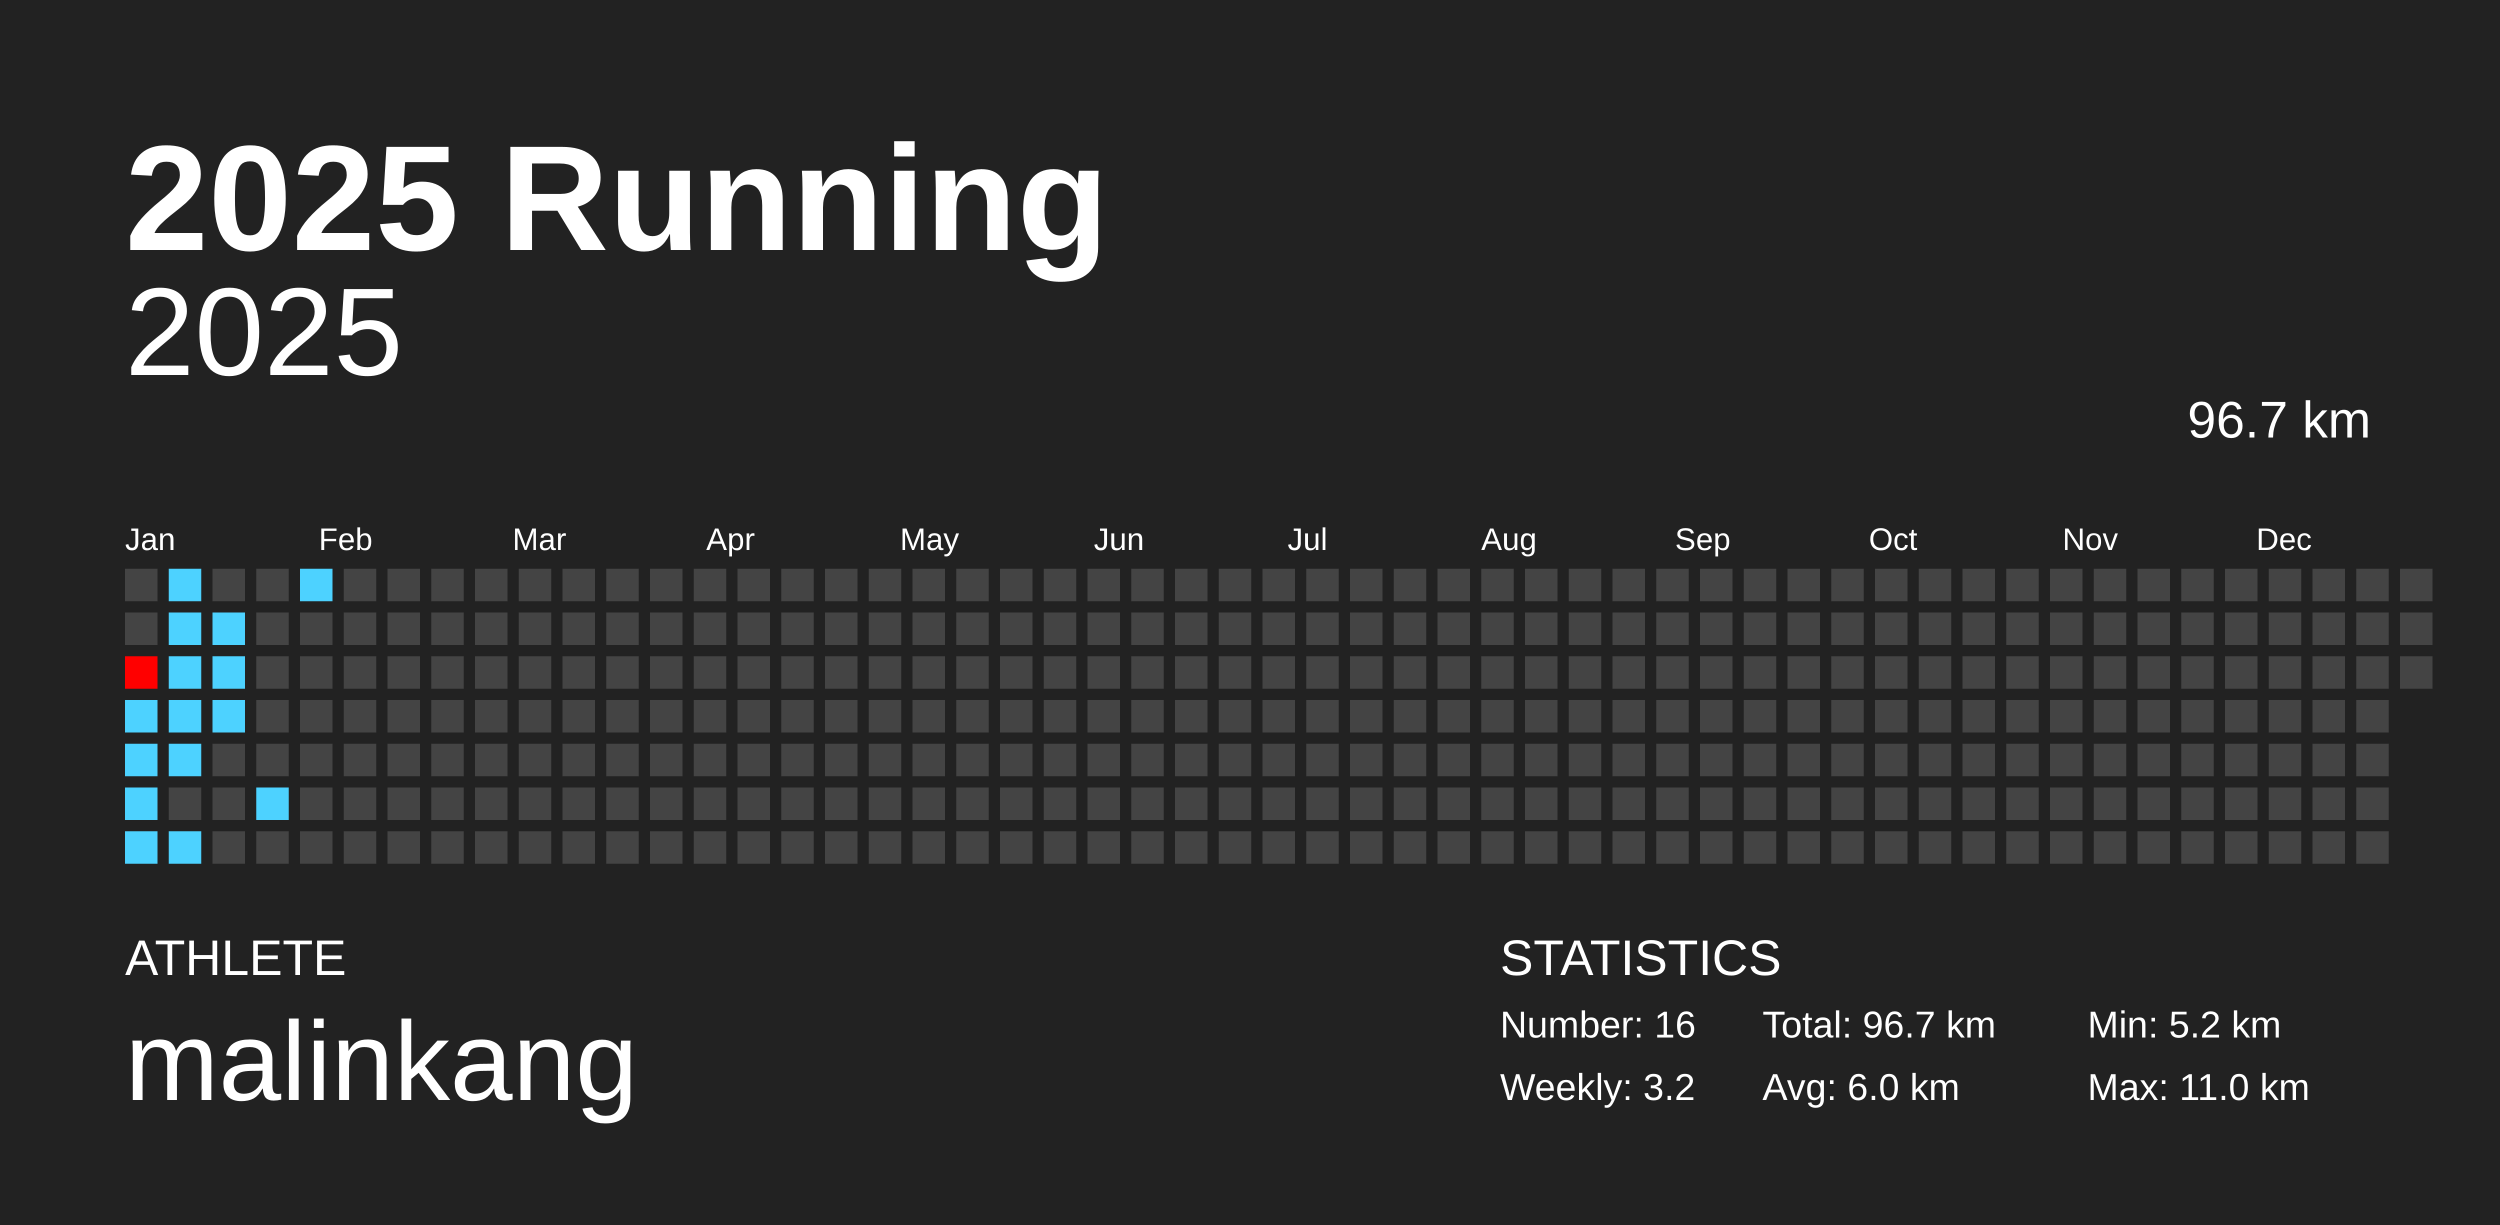
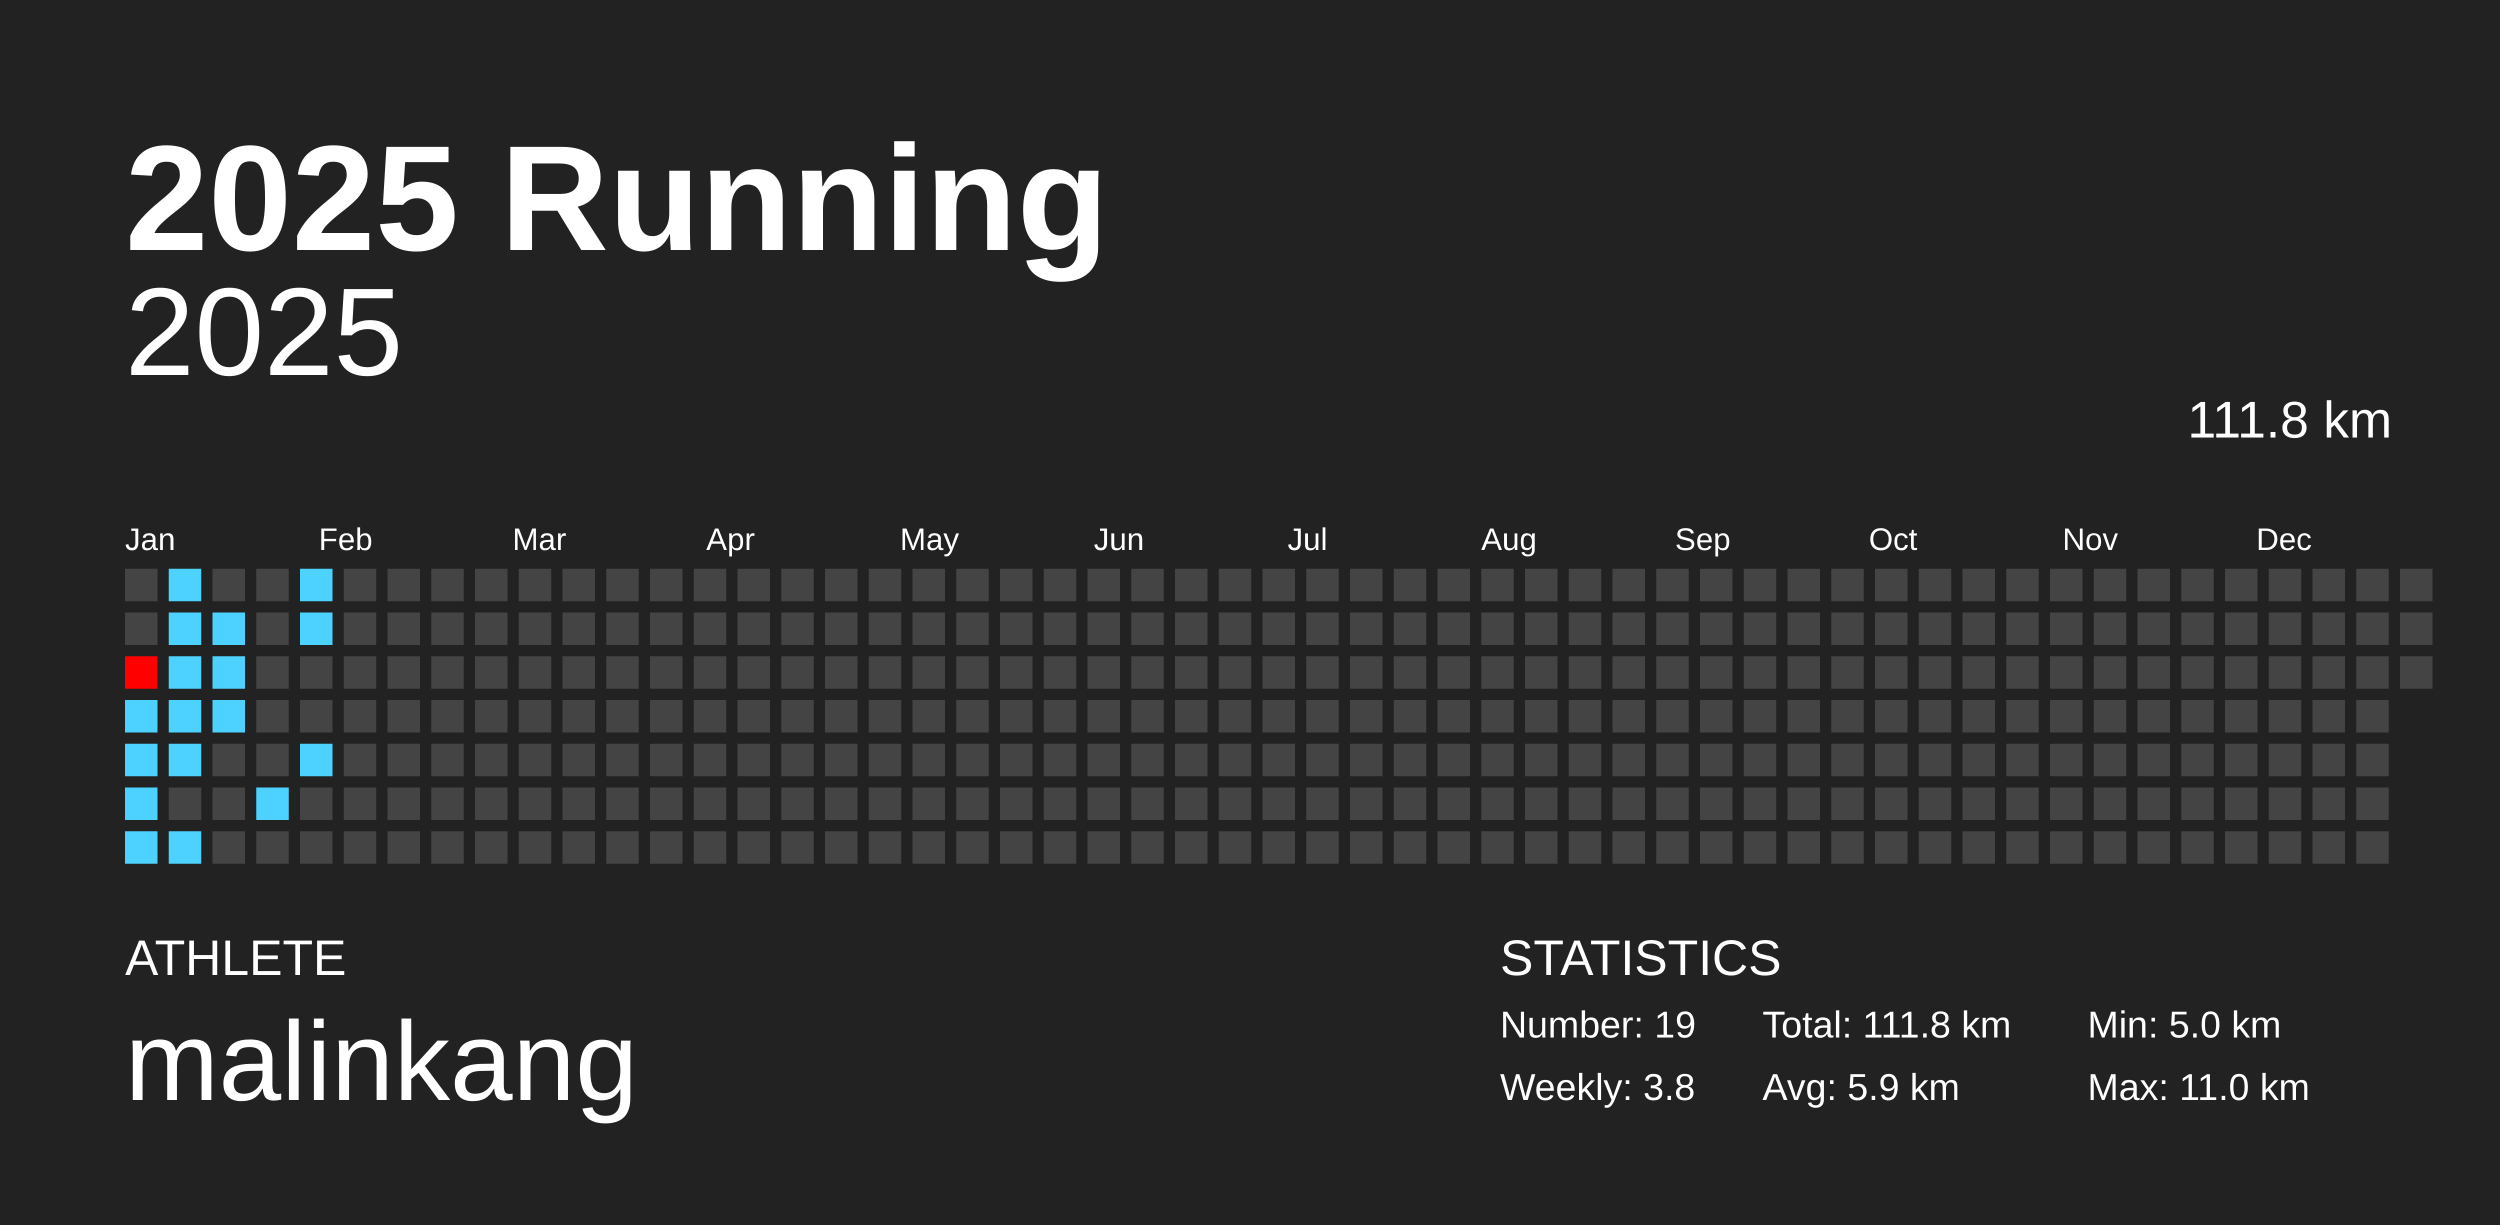
<svg xmlns="http://www.w3.org/2000/svg" baseProfile="full" height="98mm" version="1.1" viewBox="0,0,200,98" width="200mm">
  <defs />
  <rect fill="#222222" height="98" width="200" x="0" y="0" />
  <text fill="#FFFFFF" style="font-size:12px; font-family:Arial; font-weight:bold;" x="10" y="20">2025 Running</text>
  <text fill="#FFFFFF" style="font-size:4px; font-family:Arial" x="10" y="78">ATHLETE</text>
  <text fill="#FFFFFF" style="font-size:9px; font-family:Arial" x="10" y="88">malinkang</text>
  <text fill="#FFFFFF" style="font-size:4px; font-family:Arial" x="120" y="78">STATISTICS</text>
-   <text fill="#FFFFFF" style="font-size:3px; font-family:Arial" x="120" y="83">Number: 16</text>
-   <text fill="#FFFFFF" style="font-size:3px; font-family:Arial" x="120" y="88">Weekly: 3.2</text>
-   <text fill="#FFFFFF" style="font-size:3px; font-family:Arial" x="141" y="83">Total: 96.7 km</text>
-   <text fill="#FFFFFF" style="font-size:3px; font-family:Arial" x="141" y="88">Avg: 6.0 km</text>
-   <text fill="#FFFFFF" style="font-size:3px; font-family:Arial" x="167" y="83">Min: 5.2 km</text>
+   <text fill="#FFFFFF" style="font-size:3px; font-family:Arial" x="120" y="83">Number: 19</text>
+   <text fill="#FFFFFF" style="font-size:3px; font-family:Arial" x="120" y="88">Weekly: 3.8</text>
+   <text fill="#FFFFFF" style="font-size:3px; font-family:Arial" x="141" y="83">Total: 111.8 km</text>
+   <text fill="#FFFFFF" style="font-size:3px; font-family:Arial" x="141" y="88">Avg: 5.9 km</text>
+   <text fill="#FFFFFF" style="font-size:3px; font-family:Arial" x="167" y="83">Min: 5.0 km</text>
  <text fill="#FFFFFF" style="font-size:3px; font-family:Arial" x="167" y="88">Max: 11.0 km</text>
  <text alignment-baseline="hanging" fill="#FFFFFF" style="font-size:10.0px; font-family:Arial;" x="10" y="30">2025</text>
-   <text alignment-baseline="hanging" fill="#FFFFFF" style="font-size:4.125px; font-family:Arial;" x="175" y="35">96.7 km</text>
+   <text alignment-baseline="hanging" fill="#FFFFFF" style="font-size:4.125px; font-family:Arial;" x="175" y="35">111.8 km</text>
  <text fill="#FFFFFF" style="font-size:2.5px; font-family:Arial" x="10.0" y="44">Jan</text>
  <text fill="#FFFFFF" style="font-size:2.5px; font-family:Arial" x="25.5" y="44">Feb</text>
  <text fill="#FFFFFF" style="font-size:2.5px; font-family:Arial" x="41.0" y="44">Mar</text>
  <text fill="#FFFFFF" style="font-size:2.5px; font-family:Arial" x="56.5" y="44">Apr</text>
  <text fill="#FFFFFF" style="font-size:2.5px; font-family:Arial" x="72.0" y="44">May</text>
  <text fill="#FFFFFF" style="font-size:2.5px; font-family:Arial" x="87.5" y="44">Jun</text>
  <text fill="#FFFFFF" style="font-size:2.5px; font-family:Arial" x="103.0" y="44">Jul</text>
  <text fill="#FFFFFF" style="font-size:2.5px; font-family:Arial" x="118.5" y="44">Aug</text>
  <text fill="#FFFFFF" style="font-size:2.5px; font-family:Arial" x="134.0" y="44">Sep</text>
  <text fill="#FFFFFF" style="font-size:2.5px; font-family:Arial" x="149.5" y="44">Oct</text>
  <text fill="#FFFFFF" style="font-size:2.5px; font-family:Arial" x="165.0" y="44">Nov</text>
  <text fill="#FFFFFF" style="font-size:2.5px; font-family:Arial" x="180.5" y="44">Dec</text>
  <rect fill="#444444" height="2.6" width="2.6" x="10.0" y="45.5" />
  <rect fill="#444444" height="2.6" width="2.6" x="10.0" y="49.0" />
  <rect fill="#ff0000" height="2.6" width="2.6" x="10.0" y="52.5" />
  <rect fill="#4dd2ff" height="2.6" width="2.6" x="10.0" y="56.0" />
  <rect fill="#4dd2ff" height="2.6" width="2.6" x="10.0" y="59.5" />
  <rect fill="#4dd2ff" height="2.6" width="2.6" x="10.0" y="63.0" />
  <rect fill="#4dd2ff" height="2.6" width="2.6" x="10.0" y="66.5" />
  <rect fill="#4dd2ff" height="2.6" width="2.6" x="13.5" y="45.5" />
  <rect fill="#4dd2ff" height="2.6" width="2.6" x="13.5" y="49.0" />
  <rect fill="#4dd2ff" height="2.6" width="2.6" x="13.5" y="52.5" />
  <rect fill="#4dd2ff" height="2.6" width="2.6" x="13.5" y="56.0" />
  <rect fill="#4dd2ff" height="2.6" width="2.6" x="13.5" y="59.5" />
  <rect fill="#444444" height="2.6" width="2.6" x="13.5" y="63.0" />
  <rect fill="#4dd2ff" height="2.6" width="2.6" x="13.5" y="66.5" />
  <rect fill="#444444" height="2.6" width="2.6" x="17.0" y="45.5" />
  <rect fill="#4dd2ff" height="2.6" width="2.6" x="17.0" y="49.0" />
  <rect fill="#4dd2ff" height="2.6" width="2.6" x="17.0" y="52.5" />
  <rect fill="#4dd2ff" height="2.6" width="2.6" x="17.0" y="56.0" />
  <rect fill="#444444" height="2.6" width="2.6" x="17.0" y="59.5" />
  <rect fill="#444444" height="2.6" width="2.6" x="17.0" y="63.0" />
  <rect fill="#444444" height="2.6" width="2.6" x="17.0" y="66.5" />
  <rect fill="#444444" height="2.6" width="2.6" x="20.5" y="45.5" />
  <rect fill="#444444" height="2.6" width="2.6" x="20.5" y="49.0" />
  <rect fill="#444444" height="2.6" width="2.6" x="20.5" y="52.5" />
  <rect fill="#444444" height="2.6" width="2.6" x="20.5" y="56.0" />
  <rect fill="#444444" height="2.6" width="2.6" x="20.5" y="59.5" />
  <rect fill="#4dd2ff" height="2.6" width="2.6" x="20.5" y="63.0" />
  <rect fill="#444444" height="2.6" width="2.6" x="20.5" y="66.5" />
  <rect fill="#4dd2ff" height="2.6" width="2.6" x="24.0" y="45.5" />
-   <rect fill="#444444" height="2.6" width="2.6" x="24.0" y="49.0" />
+   <rect fill="#4dd2ff" height="2.6" width="2.6" x="24.0" y="49.0" />
  <rect fill="#444444" height="2.6" width="2.6" x="24.0" y="52.5" />
  <rect fill="#444444" height="2.6" width="2.6" x="24.0" y="56.0" />
-   <rect fill="#444444" height="2.6" width="2.6" x="24.0" y="59.5" />
+   <rect fill="#4dd2ff" height="2.6" width="2.6" x="24.0" y="59.5" />
  <rect fill="#444444" height="2.6" width="2.6" x="24.0" y="63.0" />
  <rect fill="#444444" height="2.6" width="2.6" x="24.0" y="66.5" />
  <rect fill="#444444" height="2.6" width="2.6" x="27.5" y="45.5" />
  <rect fill="#444444" height="2.6" width="2.6" x="27.5" y="49.0" />
  <rect fill="#444444" height="2.6" width="2.6" x="27.5" y="52.5" />
  <rect fill="#444444" height="2.6" width="2.6" x="27.5" y="56.0" />
  <rect fill="#444444" height="2.6" width="2.6" x="27.5" y="59.5" />
  <rect fill="#444444" height="2.6" width="2.6" x="27.5" y="63.0" />
  <rect fill="#444444" height="2.6" width="2.6" x="27.5" y="66.5" />
  <rect fill="#444444" height="2.6" width="2.6" x="31.0" y="45.5" />
  <rect fill="#444444" height="2.6" width="2.6" x="31.0" y="49.0" />
  <rect fill="#444444" height="2.6" width="2.6" x="31.0" y="52.5" />
  <rect fill="#444444" height="2.6" width="2.6" x="31.0" y="56.0" />
  <rect fill="#444444" height="2.6" width="2.6" x="31.0" y="59.5" />
  <rect fill="#444444" height="2.6" width="2.6" x="31.0" y="63.0" />
  <rect fill="#444444" height="2.6" width="2.6" x="31.0" y="66.5" />
  <rect fill="#444444" height="2.6" width="2.6" x="34.5" y="45.5" />
  <rect fill="#444444" height="2.6" width="2.6" x="34.5" y="49.0" />
  <rect fill="#444444" height="2.6" width="2.6" x="34.5" y="52.5" />
  <rect fill="#444444" height="2.6" width="2.6" x="34.5" y="56.0" />
  <rect fill="#444444" height="2.6" width="2.6" x="34.5" y="59.5" />
  <rect fill="#444444" height="2.6" width="2.6" x="34.5" y="63.0" />
  <rect fill="#444444" height="2.6" width="2.6" x="34.5" y="66.5" />
  <rect fill="#444444" height="2.6" width="2.6" x="38.0" y="45.5" />
  <rect fill="#444444" height="2.6" width="2.6" x="38.0" y="49.0" />
  <rect fill="#444444" height="2.6" width="2.6" x="38.0" y="52.5" />
  <rect fill="#444444" height="2.6" width="2.6" x="38.0" y="56.0" />
  <rect fill="#444444" height="2.6" width="2.6" x="38.0" y="59.5" />
  <rect fill="#444444" height="2.6" width="2.6" x="38.0" y="63.0" />
  <rect fill="#444444" height="2.6" width="2.6" x="38.0" y="66.5" />
  <rect fill="#444444" height="2.6" width="2.6" x="41.5" y="45.5" />
  <rect fill="#444444" height="2.6" width="2.6" x="41.5" y="49.0" />
  <rect fill="#444444" height="2.6" width="2.6" x="41.5" y="52.5" />
  <rect fill="#444444" height="2.6" width="2.6" x="41.5" y="56.0" />
  <rect fill="#444444" height="2.6" width="2.6" x="41.5" y="59.5" />
  <rect fill="#444444" height="2.6" width="2.6" x="41.5" y="63.0" />
  <rect fill="#444444" height="2.6" width="2.6" x="41.5" y="66.5" />
  <rect fill="#444444" height="2.6" width="2.6" x="45.0" y="45.5" />
  <rect fill="#444444" height="2.6" width="2.6" x="45.0" y="49.0" />
  <rect fill="#444444" height="2.6" width="2.6" x="45.0" y="52.5" />
  <rect fill="#444444" height="2.6" width="2.6" x="45.0" y="56.0" />
  <rect fill="#444444" height="2.6" width="2.6" x="45.0" y="59.5" />
  <rect fill="#444444" height="2.6" width="2.6" x="45.0" y="63.0" />
  <rect fill="#444444" height="2.6" width="2.6" x="45.0" y="66.5" />
  <rect fill="#444444" height="2.6" width="2.6" x="48.5" y="45.5" />
  <rect fill="#444444" height="2.6" width="2.6" x="48.5" y="49.0" />
  <rect fill="#444444" height="2.6" width="2.6" x="48.5" y="52.5" />
  <rect fill="#444444" height="2.6" width="2.6" x="48.5" y="56.0" />
  <rect fill="#444444" height="2.6" width="2.6" x="48.5" y="59.5" />
  <rect fill="#444444" height="2.6" width="2.6" x="48.5" y="63.0" />
  <rect fill="#444444" height="2.6" width="2.6" x="48.5" y="66.5" />
  <rect fill="#444444" height="2.6" width="2.6" x="52.0" y="45.5" />
  <rect fill="#444444" height="2.6" width="2.6" x="52.0" y="49.0" />
  <rect fill="#444444" height="2.6" width="2.6" x="52.0" y="52.5" />
  <rect fill="#444444" height="2.6" width="2.6" x="52.0" y="56.0" />
  <rect fill="#444444" height="2.6" width="2.6" x="52.0" y="59.5" />
  <rect fill="#444444" height="2.6" width="2.6" x="52.0" y="63.0" />
  <rect fill="#444444" height="2.6" width="2.6" x="52.0" y="66.5" />
  <rect fill="#444444" height="2.6" width="2.6" x="55.5" y="45.5" />
  <rect fill="#444444" height="2.6" width="2.6" x="55.5" y="49.0" />
  <rect fill="#444444" height="2.6" width="2.6" x="55.5" y="52.5" />
  <rect fill="#444444" height="2.6" width="2.6" x="55.5" y="56.0" />
  <rect fill="#444444" height="2.6" width="2.6" x="55.5" y="59.5" />
  <rect fill="#444444" height="2.6" width="2.6" x="55.5" y="63.0" />
  <rect fill="#444444" height="2.6" width="2.6" x="55.5" y="66.5" />
  <rect fill="#444444" height="2.6" width="2.6" x="59.0" y="45.5" />
  <rect fill="#444444" height="2.6" width="2.6" x="59.0" y="49.0" />
  <rect fill="#444444" height="2.6" width="2.6" x="59.0" y="52.5" />
  <rect fill="#444444" height="2.6" width="2.6" x="59.0" y="56.0" />
  <rect fill="#444444" height="2.6" width="2.6" x="59.0" y="59.5" />
  <rect fill="#444444" height="2.6" width="2.6" x="59.0" y="63.0" />
  <rect fill="#444444" height="2.6" width="2.6" x="59.0" y="66.5" />
  <rect fill="#444444" height="2.6" width="2.6" x="62.5" y="45.5" />
  <rect fill="#444444" height="2.6" width="2.6" x="62.5" y="49.0" />
  <rect fill="#444444" height="2.6" width="2.6" x="62.5" y="52.5" />
  <rect fill="#444444" height="2.6" width="2.6" x="62.5" y="56.0" />
  <rect fill="#444444" height="2.6" width="2.6" x="62.5" y="59.5" />
  <rect fill="#444444" height="2.6" width="2.6" x="62.5" y="63.0" />
  <rect fill="#444444" height="2.6" width="2.6" x="62.5" y="66.5" />
  <rect fill="#444444" height="2.6" width="2.6" x="66.0" y="45.5" />
  <rect fill="#444444" height="2.6" width="2.6" x="66.0" y="49.0" />
  <rect fill="#444444" height="2.6" width="2.6" x="66.0" y="52.5" />
  <rect fill="#444444" height="2.6" width="2.6" x="66.0" y="56.0" />
  <rect fill="#444444" height="2.6" width="2.6" x="66.0" y="59.5" />
  <rect fill="#444444" height="2.6" width="2.6" x="66.0" y="63.0" />
  <rect fill="#444444" height="2.6" width="2.6" x="66.0" y="66.5" />
  <rect fill="#444444" height="2.6" width="2.6" x="69.5" y="45.5" />
  <rect fill="#444444" height="2.6" width="2.6" x="69.5" y="49.0" />
  <rect fill="#444444" height="2.6" width="2.6" x="69.5" y="52.5" />
  <rect fill="#444444" height="2.6" width="2.6" x="69.5" y="56.0" />
  <rect fill="#444444" height="2.6" width="2.6" x="69.5" y="59.5" />
  <rect fill="#444444" height="2.6" width="2.6" x="69.5" y="63.0" />
  <rect fill="#444444" height="2.6" width="2.6" x="69.5" y="66.5" />
  <rect fill="#444444" height="2.6" width="2.6" x="73.0" y="45.5" />
  <rect fill="#444444" height="2.6" width="2.6" x="73.0" y="49.0" />
  <rect fill="#444444" height="2.6" width="2.6" x="73.0" y="52.5" />
  <rect fill="#444444" height="2.6" width="2.6" x="73.0" y="56.0" />
  <rect fill="#444444" height="2.6" width="2.6" x="73.0" y="59.5" />
  <rect fill="#444444" height="2.6" width="2.6" x="73.0" y="63.0" />
  <rect fill="#444444" height="2.6" width="2.6" x="73.0" y="66.5" />
  <rect fill="#444444" height="2.6" width="2.6" x="76.5" y="45.5" />
  <rect fill="#444444" height="2.6" width="2.6" x="76.5" y="49.0" />
  <rect fill="#444444" height="2.6" width="2.6" x="76.5" y="52.5" />
  <rect fill="#444444" height="2.6" width="2.6" x="76.5" y="56.0" />
  <rect fill="#444444" height="2.6" width="2.6" x="76.5" y="59.5" />
  <rect fill="#444444" height="2.6" width="2.6" x="76.5" y="63.0" />
  <rect fill="#444444" height="2.6" width="2.6" x="76.5" y="66.5" />
  <rect fill="#444444" height="2.6" width="2.6" x="80.0" y="45.5" />
  <rect fill="#444444" height="2.6" width="2.6" x="80.0" y="49.0" />
  <rect fill="#444444" height="2.6" width="2.6" x="80.0" y="52.5" />
  <rect fill="#444444" height="2.6" width="2.6" x="80.0" y="56.0" />
  <rect fill="#444444" height="2.6" width="2.6" x="80.0" y="59.5" />
  <rect fill="#444444" height="2.6" width="2.6" x="80.0" y="63.0" />
  <rect fill="#444444" height="2.6" width="2.6" x="80.0" y="66.5" />
  <rect fill="#444444" height="2.6" width="2.6" x="83.5" y="45.5" />
  <rect fill="#444444" height="2.6" width="2.6" x="83.5" y="49.0" />
  <rect fill="#444444" height="2.6" width="2.6" x="83.5" y="52.5" />
  <rect fill="#444444" height="2.6" width="2.6" x="83.5" y="56.0" />
  <rect fill="#444444" height="2.6" width="2.6" x="83.5" y="59.5" />
  <rect fill="#444444" height="2.6" width="2.6" x="83.5" y="63.0" />
  <rect fill="#444444" height="2.6" width="2.6" x="83.5" y="66.5" />
  <rect fill="#444444" height="2.6" width="2.6" x="87.0" y="45.5" />
  <rect fill="#444444" height="2.6" width="2.6" x="87.0" y="49.0" />
  <rect fill="#444444" height="2.6" width="2.6" x="87.0" y="52.5" />
  <rect fill="#444444" height="2.6" width="2.6" x="87.0" y="56.0" />
  <rect fill="#444444" height="2.6" width="2.6" x="87.0" y="59.5" />
  <rect fill="#444444" height="2.6" width="2.6" x="87.0" y="63.0" />
  <rect fill="#444444" height="2.6" width="2.6" x="87.0" y="66.5" />
  <rect fill="#444444" height="2.6" width="2.6" x="90.5" y="45.5" />
  <rect fill="#444444" height="2.6" width="2.6" x="90.5" y="49.0" />
  <rect fill="#444444" height="2.6" width="2.6" x="90.5" y="52.5" />
  <rect fill="#444444" height="2.6" width="2.6" x="90.5" y="56.0" />
  <rect fill="#444444" height="2.6" width="2.6" x="90.5" y="59.5" />
  <rect fill="#444444" height="2.6" width="2.6" x="90.5" y="63.0" />
  <rect fill="#444444" height="2.6" width="2.6" x="90.5" y="66.5" />
  <rect fill="#444444" height="2.6" width="2.6" x="94.0" y="45.5" />
  <rect fill="#444444" height="2.6" width="2.6" x="94.0" y="49.0" />
  <rect fill="#444444" height="2.6" width="2.6" x="94.0" y="52.5" />
  <rect fill="#444444" height="2.6" width="2.6" x="94.0" y="56.0" />
  <rect fill="#444444" height="2.6" width="2.6" x="94.0" y="59.5" />
  <rect fill="#444444" height="2.6" width="2.6" x="94.0" y="63.0" />
  <rect fill="#444444" height="2.6" width="2.6" x="94.0" y="66.5" />
  <rect fill="#444444" height="2.6" width="2.6" x="97.5" y="45.5" />
  <rect fill="#444444" height="2.6" width="2.6" x="97.5" y="49.0" />
  <rect fill="#444444" height="2.6" width="2.6" x="97.5" y="52.5" />
  <rect fill="#444444" height="2.6" width="2.6" x="97.5" y="56.0" />
  <rect fill="#444444" height="2.6" width="2.6" x="97.5" y="59.5" />
  <rect fill="#444444" height="2.6" width="2.6" x="97.5" y="63.0" />
  <rect fill="#444444" height="2.6" width="2.6" x="97.5" y="66.5" />
  <rect fill="#444444" height="2.6" width="2.6" x="101.0" y="45.5" />
  <rect fill="#444444" height="2.6" width="2.6" x="101.0" y="49.0" />
  <rect fill="#444444" height="2.6" width="2.6" x="101.0" y="52.5" />
  <rect fill="#444444" height="2.6" width="2.6" x="101.0" y="56.0" />
  <rect fill="#444444" height="2.6" width="2.6" x="101.0" y="59.5" />
  <rect fill="#444444" height="2.6" width="2.6" x="101.0" y="63.0" />
  <rect fill="#444444" height="2.6" width="2.6" x="101.0" y="66.5" />
  <rect fill="#444444" height="2.6" width="2.6" x="104.5" y="45.5" />
  <rect fill="#444444" height="2.6" width="2.6" x="104.5" y="49.0" />
  <rect fill="#444444" height="2.6" width="2.6" x="104.5" y="52.5" />
  <rect fill="#444444" height="2.6" width="2.6" x="104.5" y="56.0" />
  <rect fill="#444444" height="2.6" width="2.6" x="104.5" y="59.5" />
  <rect fill="#444444" height="2.6" width="2.6" x="104.5" y="63.0" />
  <rect fill="#444444" height="2.6" width="2.6" x="104.5" y="66.5" />
  <rect fill="#444444" height="2.6" width="2.6" x="108.0" y="45.5" />
  <rect fill="#444444" height="2.6" width="2.6" x="108.0" y="49.0" />
  <rect fill="#444444" height="2.6" width="2.6" x="108.0" y="52.5" />
  <rect fill="#444444" height="2.6" width="2.6" x="108.0" y="56.0" />
  <rect fill="#444444" height="2.6" width="2.6" x="108.0" y="59.5" />
  <rect fill="#444444" height="2.6" width="2.6" x="108.0" y="63.0" />
  <rect fill="#444444" height="2.6" width="2.6" x="108.0" y="66.5" />
  <rect fill="#444444" height="2.6" width="2.6" x="111.5" y="45.5" />
  <rect fill="#444444" height="2.6" width="2.6" x="111.5" y="49.0" />
  <rect fill="#444444" height="2.6" width="2.6" x="111.5" y="52.5" />
  <rect fill="#444444" height="2.6" width="2.6" x="111.5" y="56.0" />
  <rect fill="#444444" height="2.6" width="2.6" x="111.5" y="59.5" />
  <rect fill="#444444" height="2.6" width="2.6" x="111.5" y="63.0" />
  <rect fill="#444444" height="2.6" width="2.6" x="111.5" y="66.5" />
  <rect fill="#444444" height="2.6" width="2.6" x="115.0" y="45.5" />
  <rect fill="#444444" height="2.6" width="2.6" x="115.0" y="49.0" />
  <rect fill="#444444" height="2.6" width="2.6" x="115.0" y="52.5" />
  <rect fill="#444444" height="2.6" width="2.6" x="115.0" y="56.0" />
  <rect fill="#444444" height="2.6" width="2.6" x="115.0" y="59.5" />
  <rect fill="#444444" height="2.6" width="2.6" x="115.0" y="63.0" />
  <rect fill="#444444" height="2.6" width="2.6" x="115.0" y="66.5" />
  <rect fill="#444444" height="2.6" width="2.6" x="118.5" y="45.5" />
  <rect fill="#444444" height="2.6" width="2.6" x="118.5" y="49.0" />
  <rect fill="#444444" height="2.6" width="2.6" x="118.5" y="52.5" />
  <rect fill="#444444" height="2.6" width="2.6" x="118.5" y="56.0" />
  <rect fill="#444444" height="2.6" width="2.6" x="118.5" y="59.5" />
  <rect fill="#444444" height="2.6" width="2.6" x="118.5" y="63.0" />
  <rect fill="#444444" height="2.6" width="2.6" x="118.5" y="66.5" />
  <rect fill="#444444" height="2.6" width="2.6" x="122.0" y="45.5" />
  <rect fill="#444444" height="2.6" width="2.6" x="122.0" y="49.0" />
  <rect fill="#444444" height="2.6" width="2.6" x="122.0" y="52.5" />
  <rect fill="#444444" height="2.6" width="2.6" x="122.0" y="56.0" />
  <rect fill="#444444" height="2.6" width="2.6" x="122.0" y="59.5" />
  <rect fill="#444444" height="2.6" width="2.6" x="122.0" y="63.0" />
  <rect fill="#444444" height="2.6" width="2.6" x="122.0" y="66.5" />
  <rect fill="#444444" height="2.6" width="2.6" x="125.5" y="45.5" />
  <rect fill="#444444" height="2.6" width="2.6" x="125.5" y="49.0" />
  <rect fill="#444444" height="2.6" width="2.6" x="125.5" y="52.5" />
  <rect fill="#444444" height="2.6" width="2.6" x="125.5" y="56.0" />
  <rect fill="#444444" height="2.6" width="2.6" x="125.5" y="59.5" />
  <rect fill="#444444" height="2.6" width="2.6" x="125.5" y="63.0" />
  <rect fill="#444444" height="2.6" width="2.6" x="125.5" y="66.5" />
  <rect fill="#444444" height="2.6" width="2.6" x="129.0" y="45.5" />
  <rect fill="#444444" height="2.6" width="2.6" x="129.0" y="49.0" />
  <rect fill="#444444" height="2.6" width="2.6" x="129.0" y="52.5" />
  <rect fill="#444444" height="2.6" width="2.6" x="129.0" y="56.0" />
  <rect fill="#444444" height="2.6" width="2.6" x="129.0" y="59.5" />
  <rect fill="#444444" height="2.6" width="2.6" x="129.0" y="63.0" />
  <rect fill="#444444" height="2.6" width="2.6" x="129.0" y="66.5" />
  <rect fill="#444444" height="2.6" width="2.6" x="132.5" y="45.5" />
  <rect fill="#444444" height="2.6" width="2.6" x="132.5" y="49.0" />
  <rect fill="#444444" height="2.6" width="2.6" x="132.5" y="52.5" />
  <rect fill="#444444" height="2.6" width="2.6" x="132.5" y="56.0" />
  <rect fill="#444444" height="2.6" width="2.6" x="132.5" y="59.5" />
  <rect fill="#444444" height="2.6" width="2.6" x="132.5" y="63.0" />
  <rect fill="#444444" height="2.6" width="2.6" x="132.5" y="66.5" />
  <rect fill="#444444" height="2.6" width="2.6" x="136.0" y="45.5" />
  <rect fill="#444444" height="2.6" width="2.6" x="136.0" y="49.0" />
  <rect fill="#444444" height="2.6" width="2.6" x="136.0" y="52.5" />
  <rect fill="#444444" height="2.6" width="2.6" x="136.0" y="56.0" />
  <rect fill="#444444" height="2.6" width="2.6" x="136.0" y="59.5" />
  <rect fill="#444444" height="2.6" width="2.6" x="136.0" y="63.0" />
  <rect fill="#444444" height="2.6" width="2.6" x="136.0" y="66.5" />
  <rect fill="#444444" height="2.6" width="2.6" x="139.5" y="45.5" />
  <rect fill="#444444" height="2.6" width="2.6" x="139.5" y="49.0" />
  <rect fill="#444444" height="2.6" width="2.6" x="139.5" y="52.5" />
  <rect fill="#444444" height="2.6" width="2.6" x="139.5" y="56.0" />
  <rect fill="#444444" height="2.6" width="2.6" x="139.5" y="59.5" />
  <rect fill="#444444" height="2.6" width="2.6" x="139.5" y="63.0" />
  <rect fill="#444444" height="2.6" width="2.6" x="139.5" y="66.5" />
  <rect fill="#444444" height="2.6" width="2.6" x="143.0" y="45.5" />
  <rect fill="#444444" height="2.6" width="2.6" x="143.0" y="49.0" />
  <rect fill="#444444" height="2.6" width="2.6" x="143.0" y="52.5" />
  <rect fill="#444444" height="2.6" width="2.6" x="143.0" y="56.0" />
  <rect fill="#444444" height="2.6" width="2.6" x="143.0" y="59.5" />
  <rect fill="#444444" height="2.6" width="2.6" x="143.0" y="63.0" />
  <rect fill="#444444" height="2.6" width="2.6" x="143.0" y="66.5" />
  <rect fill="#444444" height="2.6" width="2.6" x="146.5" y="45.5" />
  <rect fill="#444444" height="2.6" width="2.6" x="146.5" y="49.0" />
  <rect fill="#444444" height="2.6" width="2.6" x="146.5" y="52.5" />
  <rect fill="#444444" height="2.6" width="2.6" x="146.5" y="56.0" />
  <rect fill="#444444" height="2.6" width="2.6" x="146.5" y="59.5" />
  <rect fill="#444444" height="2.6" width="2.6" x="146.5" y="63.0" />
  <rect fill="#444444" height="2.6" width="2.6" x="146.5" y="66.5" />
  <rect fill="#444444" height="2.6" width="2.6" x="150.0" y="45.5" />
  <rect fill="#444444" height="2.6" width="2.6" x="150.0" y="49.0" />
  <rect fill="#444444" height="2.6" width="2.6" x="150.0" y="52.5" />
  <rect fill="#444444" height="2.6" width="2.6" x="150.0" y="56.0" />
  <rect fill="#444444" height="2.6" width="2.6" x="150.0" y="59.5" />
  <rect fill="#444444" height="2.6" width="2.6" x="150.0" y="63.0" />
  <rect fill="#444444" height="2.6" width="2.6" x="150.0" y="66.5" />
  <rect fill="#444444" height="2.6" width="2.6" x="153.5" y="45.5" />
  <rect fill="#444444" height="2.6" width="2.6" x="153.5" y="49.0" />
  <rect fill="#444444" height="2.6" width="2.6" x="153.5" y="52.5" />
  <rect fill="#444444" height="2.6" width="2.6" x="153.5" y="56.0" />
  <rect fill="#444444" height="2.6" width="2.6" x="153.5" y="59.5" />
  <rect fill="#444444" height="2.6" width="2.6" x="153.5" y="63.0" />
  <rect fill="#444444" height="2.6" width="2.6" x="153.5" y="66.5" />
  <rect fill="#444444" height="2.6" width="2.6" x="157.0" y="45.5" />
  <rect fill="#444444" height="2.6" width="2.6" x="157.0" y="49.0" />
  <rect fill="#444444" height="2.6" width="2.6" x="157.0" y="52.5" />
  <rect fill="#444444" height="2.6" width="2.6" x="157.0" y="56.0" />
  <rect fill="#444444" height="2.6" width="2.6" x="157.0" y="59.5" />
  <rect fill="#444444" height="2.6" width="2.6" x="157.0" y="63.0" />
  <rect fill="#444444" height="2.6" width="2.6" x="157.0" y="66.5" />
  <rect fill="#444444" height="2.6" width="2.6" x="160.5" y="45.5" />
  <rect fill="#444444" height="2.6" width="2.6" x="160.5" y="49.0" />
  <rect fill="#444444" height="2.6" width="2.6" x="160.5" y="52.5" />
  <rect fill="#444444" height="2.6" width="2.6" x="160.5" y="56.0" />
  <rect fill="#444444" height="2.6" width="2.6" x="160.5" y="59.5" />
  <rect fill="#444444" height="2.6" width="2.6" x="160.5" y="63.0" />
  <rect fill="#444444" height="2.6" width="2.6" x="160.5" y="66.5" />
  <rect fill="#444444" height="2.6" width="2.6" x="164.0" y="45.5" />
  <rect fill="#444444" height="2.6" width="2.6" x="164.0" y="49.0" />
  <rect fill="#444444" height="2.6" width="2.6" x="164.0" y="52.5" />
  <rect fill="#444444" height="2.6" width="2.6" x="164.0" y="56.0" />
  <rect fill="#444444" height="2.6" width="2.6" x="164.0" y="59.5" />
  <rect fill="#444444" height="2.6" width="2.6" x="164.0" y="63.0" />
  <rect fill="#444444" height="2.6" width="2.6" x="164.0" y="66.5" />
  <rect fill="#444444" height="2.6" width="2.6" x="167.5" y="45.5" />
  <rect fill="#444444" height="2.6" width="2.6" x="167.5" y="49.0" />
  <rect fill="#444444" height="2.6" width="2.6" x="167.5" y="52.5" />
  <rect fill="#444444" height="2.6" width="2.6" x="167.5" y="56.0" />
  <rect fill="#444444" height="2.6" width="2.6" x="167.5" y="59.5" />
  <rect fill="#444444" height="2.6" width="2.6" x="167.5" y="63.0" />
  <rect fill="#444444" height="2.6" width="2.6" x="167.5" y="66.5" />
  <rect fill="#444444" height="2.6" width="2.6" x="171.0" y="45.5" />
  <rect fill="#444444" height="2.6" width="2.6" x="171.0" y="49.0" />
  <rect fill="#444444" height="2.6" width="2.6" x="171.0" y="52.5" />
  <rect fill="#444444" height="2.6" width="2.6" x="171.0" y="56.0" />
  <rect fill="#444444" height="2.6" width="2.6" x="171.0" y="59.5" />
  <rect fill="#444444" height="2.6" width="2.6" x="171.0" y="63.0" />
  <rect fill="#444444" height="2.6" width="2.6" x="171.0" y="66.5" />
  <rect fill="#444444" height="2.6" width="2.6" x="174.5" y="45.5" />
  <rect fill="#444444" height="2.6" width="2.6" x="174.5" y="49.0" />
  <rect fill="#444444" height="2.6" width="2.6" x="174.5" y="52.5" />
  <rect fill="#444444" height="2.6" width="2.6" x="174.5" y="56.0" />
  <rect fill="#444444" height="2.6" width="2.6" x="174.5" y="59.5" />
  <rect fill="#444444" height="2.6" width="2.6" x="174.5" y="63.0" />
  <rect fill="#444444" height="2.6" width="2.6" x="174.5" y="66.5" />
  <rect fill="#444444" height="2.6" width="2.6" x="178.0" y="45.5" />
  <rect fill="#444444" height="2.6" width="2.6" x="178.0" y="49.0" />
  <rect fill="#444444" height="2.6" width="2.6" x="178.0" y="52.5" />
  <rect fill="#444444" height="2.6" width="2.6" x="178.0" y="56.0" />
  <rect fill="#444444" height="2.6" width="2.6" x="178.0" y="59.5" />
  <rect fill="#444444" height="2.6" width="2.6" x="178.0" y="63.0" />
  <rect fill="#444444" height="2.6" width="2.6" x="178.0" y="66.5" />
  <rect fill="#444444" height="2.6" width="2.6" x="181.5" y="45.5" />
  <rect fill="#444444" height="2.6" width="2.6" x="181.5" y="49.0" />
  <rect fill="#444444" height="2.6" width="2.6" x="181.5" y="52.5" />
  <rect fill="#444444" height="2.6" width="2.6" x="181.5" y="56.0" />
  <rect fill="#444444" height="2.6" width="2.6" x="181.5" y="59.5" />
  <rect fill="#444444" height="2.6" width="2.6" x="181.5" y="63.0" />
  <rect fill="#444444" height="2.6" width="2.6" x="181.5" y="66.5" />
  <rect fill="#444444" height="2.6" width="2.6" x="185.0" y="45.5" />
  <rect fill="#444444" height="2.6" width="2.6" x="185.0" y="49.0" />
  <rect fill="#444444" height="2.6" width="2.6" x="185.0" y="52.5" />
  <rect fill="#444444" height="2.6" width="2.6" x="185.0" y="56.0" />
  <rect fill="#444444" height="2.6" width="2.6" x="185.0" y="59.5" />
  <rect fill="#444444" height="2.6" width="2.6" x="185.0" y="63.0" />
  <rect fill="#444444" height="2.6" width="2.6" x="185.0" y="66.5" />
  <rect fill="#444444" height="2.6" width="2.6" x="188.5" y="45.5" />
  <rect fill="#444444" height="2.6" width="2.6" x="188.5" y="49.0" />
  <rect fill="#444444" height="2.6" width="2.6" x="188.5" y="52.5" />
  <rect fill="#444444" height="2.6" width="2.6" x="188.5" y="56.0" />
  <rect fill="#444444" height="2.6" width="2.6" x="188.5" y="59.5" />
  <rect fill="#444444" height="2.6" width="2.6" x="188.5" y="63.0" />
  <rect fill="#444444" height="2.6" width="2.6" x="188.5" y="66.5" />
  <rect fill="#444444" height="2.6" width="2.6" x="192.0" y="45.5" />
  <rect fill="#444444" height="2.6" width="2.6" x="192.0" y="49.0" />
  <rect fill="#444444" height="2.6" width="2.6" x="192.0" y="52.5" />
</svg>
